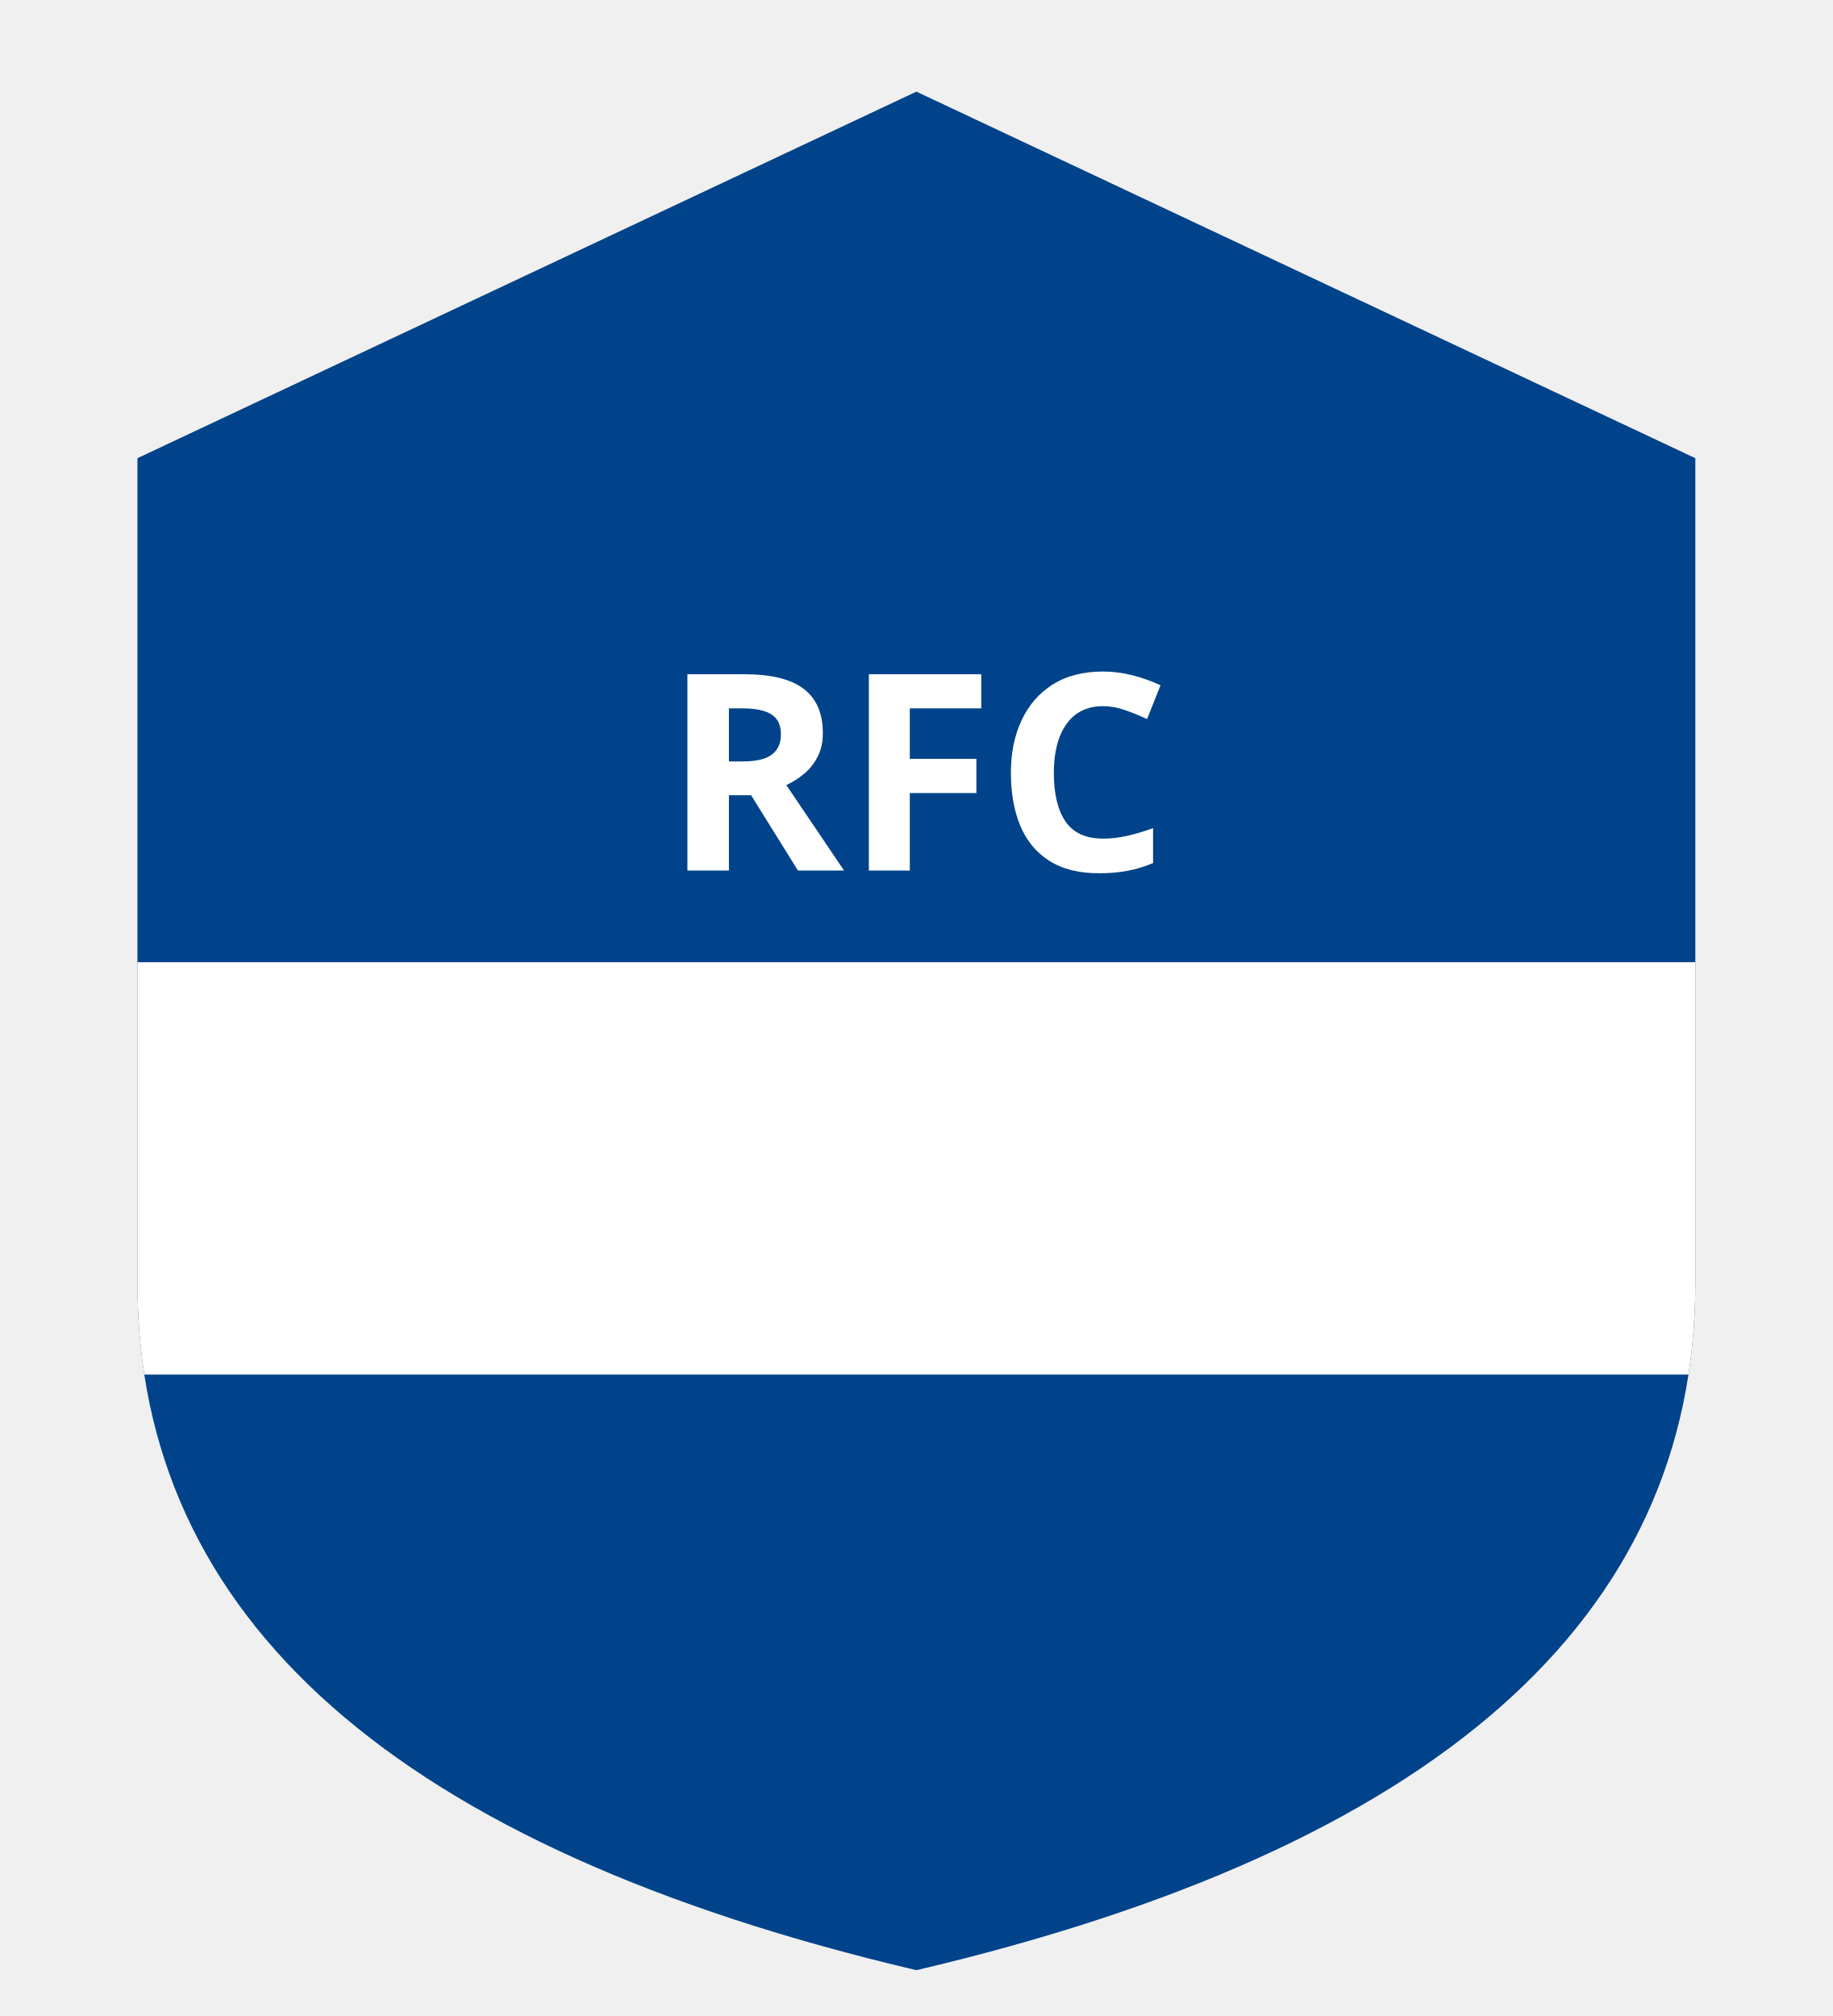
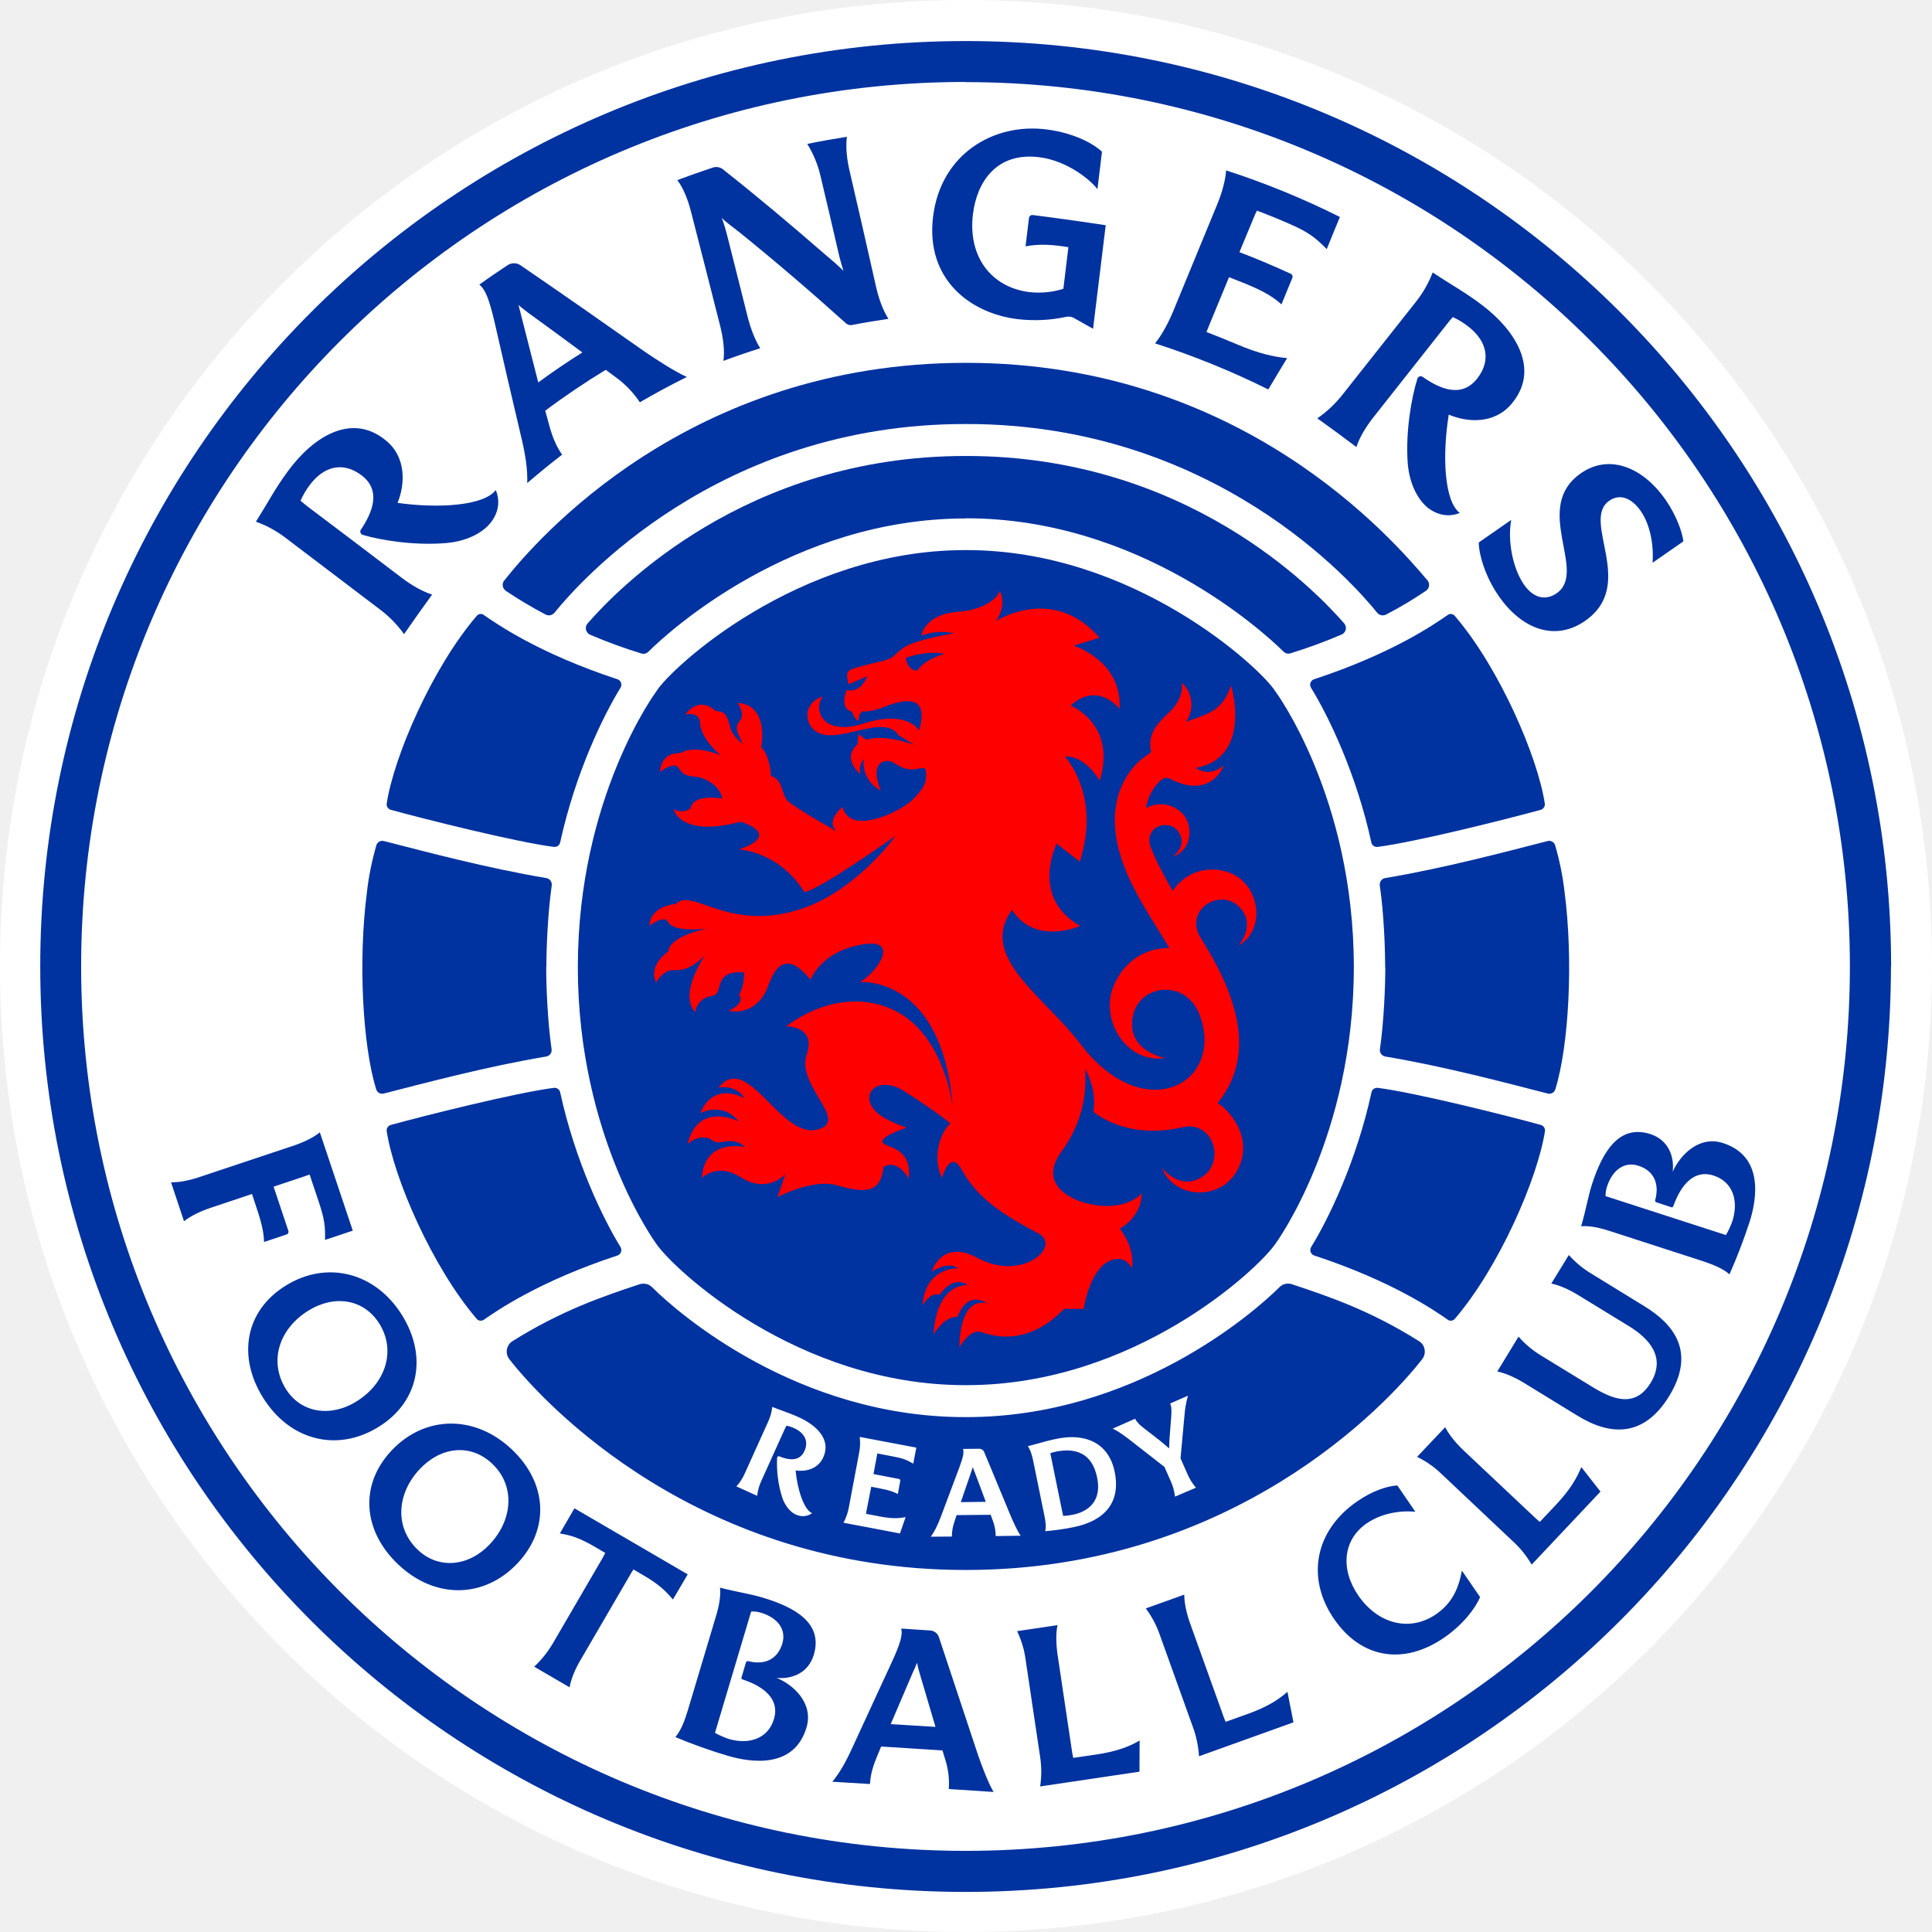
- <svg xmlns="http://www.w3.org/2000/svg" viewBox="0 0 200 220">
-   <defs>
-     <clipPath id="shield">
-       <path d="M100 10 L185 50 L185 140 Q185 195 100 215 Q15 195 15 140 L15 50 Z" />
-     </clipPath>
-   </defs>
-   <path d="M100 10 L185 50 L185 140 Q185 195 100 215 Q15 195 15 140 L15 50 Z" fill="#00438a" />
-   <rect x="15" y="105" width="170" height="45" fill="#fff" clip-path="url(#shield)" />
-   <text x="100" y="170" text-anchor="middle" font-family="Arial Black" font-weight="900" font-size="22" fill="#00438a">RANGERS</text>
-   <text x="100" y="95" text-anchor="middle" font-family="Arial Black" font-weight="900" font-size="30" fill="#fff">RFC</text>
+ <svg xmlns="http://www.w3.org/2000/svg" viewBox="0 0 1190.6 1190.6">
+   <path fill="#fff" d="M1190.6 595.3c0 328.8-266.5 595.3-595.3 595.3S0 924 0 595.3 266.5 0 595.3 0s595.3 266.5 595.3 595.3" />
+   <g fill="#0032a0">
+     <path d="M595.1 50.5C294 50.5 50 294.5 50 595.5s244 545.1 545 545.1 545-244 545-545-244-545-545-545m570.3 545c0 315-255.3 570.3-570.3 570.3S24.8 910.5 24.8 595.5 280.1 25.3 595.1 25.3s570.3 255.3 570.3 570.3" />
+     <path d="M293.9 379.4c-27.5 32-51.2 86.8-55.6 115.9-.2 1.8 1 3.4 2.7 3.8 20 5.5 76.8 19.8 100.3 22.8 1.8.2 3.5-.9 3.9-2.7 9.2-42.3 26.3-77.7 37.2-95.4 1-1.7.5-3.8-1.2-4.9-.2-.1-.5-.3-.7-.3-48.6-16-74.5-34.2-82.2-39.5-1.3-1.1-3.2-1-4.4.3m301.5-60c106.8 0 183.2 69.9 195.5 82.1 1.2 1.2 2.8 1.6 4.4 1.1 10.6-3.3 21.1-7.1 31.3-11.5 2.3-.9 3.4-3.4 2.5-5.7-.2-.5-.5-.9-.8-1.3C810.1 363.3 731.1 281 595.6 281h-.7c-135.5 0-214.5 82.2-232.8 103.2-1.6 1.8-1.4 4.6.4 6.2.4.3.8.6 1.3.8 10.2 4.4 20.7 8.2 31.4 11.5 1.6.5 3.2.1 4.4-1.1 12.3-12.3 88.7-82.1 195.5-82.1z" />
+     <path d="M595.6 853.6c103.5 0 179.6-71.4 190.3-87 0 0 48.4-65.6 48.4-170.6s-48.4-170-48.4-170c-8.6-13.9-86.8-87-190.3-87h-.8c-103.5 0-181.7 73-190.3 87 0 0-48.4 65-48.4 170s48.4 170.6 48.4 170.6c10.7 15.6 86.8 87 190.3 87z" />
+     <path d="M595.6 261.3c152.7 0 238.4 98.1 253.1 116.3 1.3 1.6 3.6 2.1 5.5 1.1 8.5-4.4 16.7-9.3 24.5-14.6 2-1.3 2.6-4 1.3-6-.1-.1-.1-.2-.2-.3-21.7-25.6-114.8-134.2-284.5-134.2h-.1c-170.9 0-264.7 109.2-284.5 134.2-1.5 1.9-1.1 4.6.8 6.1.1.1.2.1.2.2 7.9 5.3 16.1 10.2 24.5 14.6 1.9 1 4.1.5 5.5-1.1 14.7-18.2 100.5-116.3 253.1-116.3z" />
+   </g>
+   <path fill="red" d="M565.4 413.2s-6.1.6-7.1-7.8c0 0 11.7-4.7 23.8-2.5 0 0-12.6 3.4-16.7 10.3M532 445.9c-26.7 8.5-30.8-10.5-24.8-16.6-3.8.5-13 6.4-8.4 16.9 10.2 19 44.9-9 55 7l9.7 5.8-8.2-2.5c-5.8-1.2-14.1-3-21.4-.6l-4.7-3.5c-.5 2-.7 4.1-.7 6.1h.1c-10.4 9.1 1.7 18.7 1.7 18.7-1-3.3-.2-7 2.1-9.6 0 0-2.6 12.2 10.4 19.7 0 0-7.5-16.5 3-18.3 4-.6 5.7 2.3 11.1 4.3 9 3.3 13.7-4.1 13.8 3.7.1 5.9-1.5 8.4-6.6 14.1-3.6 4-9.2 7.4-15.3 10.3-10.9 4.5-25.4 8.8-29.7-4 0 0-10.9 8.7-3.3 15 0 0-26-14.5-30.3-18.8s-2.7-13.3-10.4-15.4c0 0-.4-12.4-6-17.7 0 0 5.3-26.1-14.5-27.3 0 0 4.9 7 1.3 11.1s-1.3 7.3 1.8 14.1c0 0-6.3-4.4-7.8-10.4s-2.5-9.9-8.9-9.8c0 0-9.2-10.1-18.7 2.1 0 0 9-2.2 9.2 5.5s9 16.9 12.8 19.7c0 0-16.2-7.1-25.2-1.3 0 0-11.3-1.6-12.5 11.6.6-.5 9-6.7 11.5-2.7s4.3 5.1 10.6 5.6 15.2 6 16.4 13.4c0 0-18-3.3-19.5 6-3.1 2.3-7.2 2.5-10.5.5 0 0 3.7 17.8 41.3 7.8 0 0 26.4 7.6-1.1 17.1 0 0 24.3.8 40.4 26.2 9-1 56.2-34.6 56.2-34.6s-24.8 35-60.3 45.7c-43.5 13.2-64.9-14-75.2-3.7 0 0-15.6.8-16.2 13.5 0 0 8.9-7.2 11.5-2.4 2.9 5.5 16.7 4.8 23.9 4.1 0 0-22.8 4.2-23.7 14 0 0-12.7 8.1-7.6 19.2 0 0 4.1-7.7 10.4-7.6s11-.7 19.7-9.1c0 0-16.4 23.3-6 35 .7-5.4 5.1-9.5 10.4-10 7.8-1.1-.2-16.2 19.8-14.5 0 0 .3 7.9-3.2 13.9 0 0 4.9 4.2-6.3 9.7 0 0 14.9 4 23-12.2 2.5-5.1 8.3-30.7 27.4-6.9 0 0 6.5-17.9 32.7-21.9 23.1-3.5 7.7 17.9-2.3 23.3 0 0 51.3-4.4 57.3 77.9 0 0-3.3-34.5-25.6-53.6-16.4-14.1-46.1-19.7-77.2 3 0 0 18.8-.5 12.7 17.4-6.5 19.2 26.5 40.7 7 46.1-23.1 6.5-43.2-48.4-61.3-25.8 0 0 10.7-2.2 16 6.6 0 0-18.7-11.2-27.3 9.2.5-.2 13.6-7.3 23.7 5.1 0 0-25-12.9-31.5 14 0 0 8.1-7.8 15.8-2 4.1 3.1 11.8-3.7 19.6 3.8 0 0-25-5.9-26.6 19.1 0 0 9.2-9.8 23.8-.6 16.8 10.7 27.7-1.8 27.7-1.8l-4.9 14.1s22-11.5 36.4-7.3c18.5 5.4 27.3 4.4 29-11.3 9-5.2 15.5 7.3 15.5 7.3 2.1-17.8-11.4-19.1-15.1-21.4-6-3.7 13.9-10.1 13.9-10.1-4.7-1.5-9.3-3.5-13.6-5.9-18.9-10.8-6.7-28.3 11.9-16.6s28.6 19.9 28.6 19.9c-6 5-11.5 20.6-5.2 33.7 0 0 5.2-19.4 12.9-3.8v-.1c8 13.7 19.3 23.8 46.3 37.9 15.1 7.8-9.7 30.2-37.3 15.2-22.3-12.1-28.3 8.6-28.3 8.6s9.6-7 16.4-2.2c0 0-20.1-1.1-22 22.7.8-.5 4.4-8.2 10.6-6.4 0 0 7.8-12.5 17.3-5.9 0 0-19-2.3-21.1 30.3 0 0 6.7-11.5 14.8-10.7 0 0 5-17 18.8-8.1 0 0-16.9-7.7-17.7 26.9 0 0 6.4-11.8 13.5-9.5 6.3 2.1 27.9 9.6 51.1-14.3h12s3.2-21.2 13.8-28.4q2.25-1.35 4.8-2.1c1.4-.3 2.8-.4 4.1-.2 4.9.9 7 5.7 7 5.7s2.8-11.1-7.4-24.4c14.2-8.4 13.5-21.7 13.5-21.7-11.9 11.5-31.3 7.8-40.6 3.8-9.7-4.4-20.7-13.4-8.8-29.7 17.4-24 14.4-45.3 14.6-50.7 0 0 7.3 11.7 5 26.2 0 0 19.7 17.7 54.8 9.6 18.5-4.5 26.9 20.3 12.7 30.2-14 9.7-25.3-5.3-25.3-5.3 7.4 19.4 37 21.1 47.1.5 9.7-19.8-6.5-36.8-12.7-40.3 17.2-21.6 20.4-51.2-7.5-97l-3.8-6.3c-8.4-16.3 12.8-29.3 24.5-17.7 11.2 11.2-.5 24-.5 24 18.2-10.4 13-40-7.5-45.7-17.2-4.8-28.8 5.2-32.9 12-6.4-11.2-11.1-20.2-13.9-28-3.6-11.8 12-17.2 17.7-8.1 5.4 8.6-3.8 14.9-3.8 14.9 12.9-3.9 13.9-23.1 2-29.7-5.7-3.4-12.8-3.4-18.5-.2.9-5.4 3.2-10.5 6.7-14.6 3-3.6 5.5-4.8 8-3.5 8.4 4.4 15.8 5.4 21.9 3.2 4.7-1.7 8.5-5.3 10.7-9.8l.7-1.6-1.4 1c-3.9 2.8-7.8 3.6-11.8 2.5-1.5-.4-2.8-1.1-4.1-2 8.7-1.5 15.1-5.6 19.2-12 4.9-7.7 5.4-17.5 5-24.3-.3-4.4-1-8.8-2.1-13.1l-.4-1.4-.5 1.4c-4.7 12.9-12.4 15.7-21.4 18.9-1.9.7-3.9 1.4-5.9 2.2 3.3-4.5 4.3-10.3 2.7-15.6-.8-3.3-2.7-6.3-5.3-8.5 0 0 2.2 9-7.9 18.4-3 2.6-5.7 5.6-8.1 8.8-3.1 4.5-4.1 10.2-2.8 15.5-2.2 1.5-4.3 3.1-6.4 4.8 0 0-24 17.8-13.2 56.6 6 21.5 19.3 40.1 30.8 59.3-10.3-.1-24.8 4.2-33.2 20.8-11.2 22.1 6.3 50.8 30.6 47 0 0-25-4.4-19.6-26.8 4.6-18.9 33.1-22.2 41.3 1.3 14.5 41.4-34.9 68.3-74 16.7-22.1-29.1-63.2-53.8-42-82.4 14.4 22.2 42 9.8 42 9.8-31.2-17.5-14.5-50.7-14.5-50.7l14.2 11.1c13.4-41.5-9.4-64.7-9-64.8 13-.4 21.3 15 21.3 15 10.7-35-17.9-46.4-17.9-46.4 17-15.3 30.1 2.1 30.1 2.1 1.9-29.7-28.2-39-28.2-39l15.9-4.9c-28.7-33.1-63.8-10.3-63.8-10.3 7-10.1 2.4-18.4 2.4-18.4s-4.1 11.1-26.4 12.8c-19.9 1.5-22.1 14.6-22.1 14.6 11.3-4.1 20.1-1.4 20.1-1.4s-22.2 3.7-29.3 7.9c-8.3 4.8-5.8 7.1-15.7 9.4-10.9 2.5-18.4 4.6-19.5 5.6-1.4 1.3-1.8 2.8-.3 8.5l11.5-5s-4.1 10.9-12.8 8.5c0 0-4.8 11.6 3.4 13.4.6 1.9 2 5.3 4.2 5.7-.5-2.2.3-4.5 2.1-5.9-.1 0 4.8.6 12.2-2.3 8.8-3.4 30.3-11.6 22.8 14 .1.2-7-13-34.4-4.2" />
+   <path fill="#0032a0" d="M651.6 894.4c-1.4.3-2.9.6-4.3 1.1.1.9.3 1.8.5 2.7l6.8 33.3.6 2.7c1.9-.1 3.8-.3 5.7-.7 5.6-1.1 18.8-5.3 15.2-23-3.2-15.5-13.6-18-24.5-16.1m-52.1 9.7c-.4 1.3-.8 2.5-1.1 3.3l-6.3 18.3 15.4-.2-6.8-18.2c-.4-.7-.8-1.9-1.2-3.2" />
+   <path fill="#0032a0" d="M724.1 922.3c-.4-3.4-1.3-6.7-2.7-9.7l-3.8-8.6-22.3-17.4c-5.2-4-7.7-5.3-9.6-6.2l13.8-6.1c.7 1.4 2.1 3.3 5.4 5.8l9.8 7.6c2.1 1.8 4.2 3.4 5.8 4.9 0-1.6.1-3.5.2-5.8l1.1-14.2c.3-4.3 0-6.3-.7-7.7l11-4.8c-1.2 4.1-1.9 8.3-2.2 12.6l-2.4 26 4.2 9.5c1.3 3.1 3.1 6 5.3 8.6zm-62.4 18.8c-5.8 1.2-11.7 2-17.6 2.5.7-2.9.2-6.5-.6-10.1l-6.7-32.8c-.7-3.6-1.7-7-3.4-9.5 3.1-.6 10.9-3.2 18.1-4.6 18.2-3.7 31.9 3.3 35.4 20.3 3.9 18.7-5.8 30.2-25.2 34.2m-48.1 5.5c0-3.2-.6-6.3-1.7-9.3l-1.4-3.8-21 .2-1.2 3.7c-1.1 3-1.7 6.2-1.7 9.5l-13 .1c2.1-2.9 4-6.5 6.2-12.3l11.4-30.4c2.4-6.5 2.9-9.3 2.3-11.4l10-.1c1.3 0 2.5.8 3 2l16.4 39.5c1.5 3.5 4.1 9.3 6.1 12.1zM562.8 902c-3.9-2.3-6.3-3.3-12.2-4.4l-9.9-1.9c-.2.6-.3 1.3-.4 1.9l-2 10.8 15.7 3c.5.1.9.6.8 1.2l-1.5 8.1c-2.5-1.3-5.2-2.4-11.3-3.5l-5.1-1L534 931c-.1.6-.2 1.3-.3 1.9l8.9 1.7c7.3 1.4 11.7 1.1 15.5.3l-3.5 10.1-21-4-4.8-.9-9-1.7c1.6-3 2.7-6.2 3.3-9.5l6.3-33.4c.7-3.3.8-6.7.4-10l34.9 6.6zm-55.8-3.2c-3.4 6.7-10.8 8.2-16.7 7.4 1.1 11.9 5.2 24.3 10.2 26.3-2.9 2.1-6.7 2.4-10 .9-3.4-1.5-6.7-5.3-8.5-10.7-2.5-7.9-3.5-16.2-3.1-24.4.1-.5.5-1 1.1-.9.1 0 .2 0 .3.1 5.4 2.2 12.3 3.5 15.4-3.2 2.8-6.1.1-11.1-5.9-14-1.6-.8-3.4-1.4-5.1-1.7-.5.8-.9 1.7-1.3 2.5l-14 31c-1.5 3.1-2.4 6.3-2.8 9.7l-12.8-5.8c2.3-2.5 4.1-5.4 5.4-8.5l14-31c1.4-3 2.4-6.2 2.7-9.5 6 2.4 10.2 3.6 16 6.2 10.9 4.9 21 13.8 15.1 25.6m367.5-72.3c-30-18.8-54.8-27.3-78.4-35.1-2.7-.9-5.6-.2-7.6 1.8-15.9 15.9-89.6 80.1-192.9 80.1h-.9c-103.4 0-177-64.2-192.9-80.1-2-2-5-2.6-7.6-1.8-23.5 7.8-48.3 16.3-78.4 35.1-3.5 2.2-4.6 6.8-2.4 10.4.1.2.3.4.4.6 21.7 27.9 117 130 281.2 130h.3c164.2 0 259.5-102 281.2-130 2.5-3.3 1.9-8-1.3-10.5-.3-.2-.6-.3-.7-.5M275.6 334.6c-19.4 1.8-40.8-1.6-52.1-5-1.1-.4-1.7-1.5-1.4-2.6l.3-.6c6.9-10.3 12.9-24 .4-33.5-11.4-8.6-23.1-5.6-31.7 5.7-2.4 3.1-4.3 6.4-5.9 10 1.5 1.3 3.2 2.6 4.7 3.8 19.3 14.5 38.5 29.1 57.7 43.7 6.2 4.7 12.9 8.5 18.7 10.3-5.9 8.1-11.6 16.2-17.3 24.4-4.2-5.9-9.3-11.1-15.1-15.4-19.2-14.6-38.5-29.2-57.7-43.8-5.6-4.3-11.9-7.8-18.5-10.1 7.4-11.7 11.6-20.1 19.7-31.1 14.9-20.4 38.9-36.9 60.6-18.8 12.4 10.2 11.7 26.8 7 38.3 25.4 3.6 53.4 1.7 60.5-7.9 3.1 7.3 1.3 14.6-3.2 20.2-5 6.2-14.4 11.2-26.7 12.4m83.3-117.4q-16.8-12.45-33.6-24.6c-1.5-1.1-3.7-2.9-5.8-4.6.8 2.6 1.4 5.4 1.9 7.3 3.4 13.4 6.8 26.8 10.3 40.4 8.8-6.5 17.9-12.7 27.2-18.5m-38.1 50.4c-5.5-23.2-10.8-46.2-16-69-3.4-14.6-5.8-20.3-9.4-23.2 5.8-4.2 11.7-8.2 17.6-12.1 2.4-1.5 5.5-1.4 7.8.2 25.3 17.3 50.8 35.1 76.5 53.2 6.9 4.7 18.8 12.5 26 15.6-9.9 4.9-19.5 10.1-29 15.6-3.8-5.7-8.5-10.7-14-14.8l-7-5.2c-12.8 7.8-25.3 16.2-37.3 25.2.7 2.7 1.5 5.3 2.2 8 2.6 10.1 5.6 15.3 8.2 19.1-7.3 5.6-14.5 11.5-21.5 17.5.3-7.9-.9-17.1-4.1-30.1m123-66.8c-5.9-23.4-12-47.1-18-70.5-1.9-7.5-4.8-14.6-8.4-19.3 7.2-2.7 14.5-5.3 21.8-7.7 2-.7 4.2-.4 6 .8 20.9 16.5 42 34.2 62.9 52.4 2.8 2.3 8.4 7.1 11.7 10.4-1-3-2.5-8.4-3.1-11.2-3.7-15.9-7.2-31.2-11-47-1.6-7.1-4.4-13.8-8.2-20 8.1-1.7 16.2-3.1 24.4-4.4-.8 6-.1 13.7 1.7 21.2 5.5 23.7 10.8 46.8 16.1 70.5 1.7 7.8 4.4 15.2 7.8 20.5-7.5 1.1-15 2.3-22.5 3.8-1.3.2-2.6-.1-3.6-1-22-19.8-44.3-38.9-66.4-56.7-2.8-2.2-7.7-5.7-10.3-8.4 1.1 2.2 3 9.2 3.7 12 4 16 8.2 32.4 12.2 48.5 1.9 7.7 4.7 14.9 7.9 19.9-7.6 2.4-15.2 5-22.7 7.8.9-6.2-.1-14-2-21.6M575 133.6c4.7-38.8 37.5-58.1 70.2-53.8 17 2.2 29 9 33.9 13.7-.9 7.7-1.9 15.4-2.8 23.1-4.3-5.8-18.6-17.5-35.7-19.7-26.7-3.4-38.6 15.5-41 34.9-3.3 26.6 11.5 45.3 34.7 48.2 7 .8 14.2.1 21-2 1-8.6 2.1-17.2 3.1-25.7-1.2-.1-2.3-.3-3.4-.5-9.9-1.4-16.3-1.2-23 0l2.1-17.4c.1-1.1 1-1.9 2.1-1.9h.1c15 1.9 30.1 4 45.1 6.3-2.6 21.3-5.2 42.5-7.8 63.8-4-2.3-8-4.5-12.1-6.8-1.5-.7-3.1-.9-4.7-.5-9.7 2.1-19.6 2.5-29.5 1.4-29.2-3.5-57-24.4-52.3-63.1m147.7 58.9c9.2-22.3 18.4-44.7 27.6-67 2.9-7.1 4.9-14.6 5.3-20.5 24.1 7.8 47.5 17.4 70.1 28.7l-8.1 19.8c-7-7.1-11.3-10.5-23.1-15.6-6.6-2.9-13.2-5.6-19.9-8.1q-1.05 1.95-1.8 3.9l-9 21.7c10.6 4 21.1 8.5 31.4 13.2 1.1.4 1.6 1.6 1.2 2.7-2.2 5.4-4.5 10.8-6.7 16.3-4.5-4.1-9.8-7.7-22-12.7-3.4-1.4-6.8-2.7-10.3-4.1-4.1 9.9-8.2 19.9-12.3 29.8-.5 1.3-1.1 2.6-1.6 4 6.1 2.3 12.1 4.8 18.1 7.3 14.5 6.2 23.5 8 31.6 8.8-3.9 6.4-7.8 12.8-11.6 19.3-22.5-11.2-45.9-20.7-69.8-28.4 4-4.9 7.8-11.8 10.9-19.1m144.8 92.8c-1.4-19.4 2.4-40.7 6-52 .4-1.1 1.6-1.7 2.7-1.3l.6.3c10.1 7.1 23.8 13.4 33.5 1 8.8-11.2 6-23-5.1-31.8-3-2.4-6.3-4.5-9.9-6.1-1.3 1.4-2.7 3.1-3.9 4.7L846.5 257c-4.8 6.1-8.8 12.7-10.6 18.5-7.9-6-16-11.9-24.1-17.7 6-4.1 11.2-9.1 15.7-14.8l44.9-56.8c4.4-5.5 8-11.7 10.5-18.3 11.5 7.7 19.8 12 30.7 20.3 20.1 15.3 36.1 39.6 17.6 61-10.5 12.2-27 11.2-38.4 6.3-4.1 25.3-2.8 53.4 6.8 60.6-7.3 3-14.6 1-20.2-3.6-6.1-5.3-10.9-14.8-11.9-27.2m43.8 49 20-13.9c-2.4 13 1 29.9 7.8 39.8 6.1 8.8 13.7 9.9 20.2 5.4 19.4-13.5-15.6-52.8 15-74 18.1-12.5 38.9-2.8 52.2 16.5 6.7 9.7 10.2 19.9 10.9 25.5l-19 13.2c.7-8.5-.6-22.2-7.3-31.9-5.7-8.2-13-10.8-19.4-6.3-17.7 12.3 17.4 51.7-15 74.1-18.4 12.7-38.8 5.1-52.9-15.1-8.8-12.5-12.5-26.5-12.5-33.3m-788.2 391L181 706c6.2-2.1 12.1-4.9 16.1-8.2l20.3 60.6-17.1 5.7c.2-8.2-.3-12.7-3.7-23l-5.8-17.3-3.4 1.2-18.8 6.3 9.1 27.2c.3.9-.1 1.9-1 2.2l-14 4.7c-.1-5.1-1-10.3-4.5-20.8l-2.9-8.8-25.7 8.6c-6.3 2.1-12.2 5-16.2 8.2l-8-24c5.1.1 11.5-1.2 17.7-3.3m96.5 138.4c18.1-11.2 24.5-31.2 14.3-47.8-9.6-15.5-27.8-18.2-43.9-8.2-17.8 11-24.5 30.9-14 48 9.3 15.2 27.8 17.8 43.6 8m-43.4-71.5c25.4-15.7 55.3-8.1 71.7 18.5 15.8 25.7 10 53.5-14.7 68.7-25.4 15.7-54.8 8.4-71.3-18.4-15.8-25.6-10.5-53.6 14.3-68.8m125.6 159.5c14.6-15.5 15.6-36.5 1.4-49.8-13.3-12.5-31.5-10.4-44.5 3.4-14.3 15.2-15.7 36.2-1.1 49.9 13 12.2 31.5 10 44.2-3.5m-60.4-57.9c20.5-21.7 51.3-22.1 74-.6 21.9 20.7 23.5 49 3.5 70.2-20.5 21.7-50.8 22.3-73.6.6-21.8-20.7-23.9-49.1-3.9-70.2m99.2 119.1 30.7-52.7c.6-1.1 1.1-2.1 1.7-3.2l-6.3-3.7c-9.7-5.7-15-7.2-21.7-8.3l9-15.5 69.8 40.7-9.1 15.5c-4.3-5-8.3-9.2-18-14.8l-6.3-3.7c-.7 1-1.4 2-1.9 3l-30.7 52.7c-3.4 5.7-5.9 11.8-6.8 16.9l-21.8-12.7c4.5-4.2 8.3-9 11.4-14.2m136.4 46.3c3.5-11.9-5.9-19.8-19.3-24.2-.5-.1-.9-.6-.8-1.2 0-.1 0-.1.1-.2l2.7-9.1c.2-.6.7-.9 1.3-.8h.1c10.2 2.6 18.1-1.2 21-10.8 2.6-8.6-2.7-16-13.3-19.1-1.9-.6-3.9-.8-5.9-.7l-22.3 74.8c2.7 1.5 5.5 2.7 8.4 3.7 12.4 3.7 24.4 0 28-12.4m-60.8 11.3c3.5-4.1 5.8-10.3 7.7-16.6l17.2-57.5c1.9-6.2 3.2-12.6 2.6-18 11.3 2.9 18.6 3.8 26.2 6.1 20.4 6.1 37.4 15.9 31.6 35.3-3.3 11.1-13.3 15.1-22.9 14.2 10.3 4.2 22.9 15.6 18.4 30.6-7.6 25.4-34 21.7-48.5 17.4-10.9-3.2-21.7-7.1-32.3-11.5m160.3-6.3-9.9-33.5c-.5-1.6-1-3.8-1.5-6-.8 2.2-1.8 4.3-2.5 5.8l-13.7 32zm-51.1 12.5 24.4-52.9c5.2-11.3 6.5-16.4 5.6-20.2l18 1.2c2.4.2 4.4 1.8 5.2 4.1l24.2 72.9c2.2 6.4 6.3 17.2 9.5 22.5l-27.6-1.8c.4-5.7-.2-11.4-1.8-16.9l-2.1-6.9-37.8-2.4-2.6 6.3c-3.4 8-4 12.9-4.3 16.8l-23.2-1.4c4.1-4.9 8-11.3 12.5-21.3m115.6 6.1-9-60.3c-.8-6-2.6-11.8-5.2-17.3l24.9-3.7c-1.1 5-.9 11.6 0 18l9 60.3c.2 1.2.4 2.4.7 3.5l14.4-2.1c13.1-2 20.5-5.1 26.5-8.6l-.1 19.2-61.2 9.1c.9-6 .9-12.1 0-18.1m94.2-18.3-20.6-57.4c-2-5.7-4.9-11.1-8.5-15.9l23.7-8.5c0 5.2 1.4 11.5 3.6 17.7l20.6 57.4c.4 1.1.8 2.2 1.3 3.3l13.7-4.9c12.5-4.5 19.1-9 24.4-13.6l3.7 18.8-58.2 20.9c-.4-6-1.6-12.1-3.7-17.8m87-66.7c-17.6-25.5-11.8-54.7 14.2-72.6 9.1-6.3 18.2-9.4 24.7-9.8l11.1 16.2c-9.4-.9-21 1-30 7.2-14.5 10-16.4 28.1-5.1 44.5 12 17.4 31.6 22.7 48 11.4 9.7-6.7 13.8-15.8 15.8-26.8l11.2 16.3c-2.9 7-10.6 17-22 24.9-25.3 17.5-51.4 12.7-67.9-11.3M932.5 950l-44.4-41.9c-4.4-4.2-9.4-7.7-14.8-10.3l17.3-18.3c2.3 4.6 6.5 9.7 11.2 14.2l44.4 41.8 2.7 2.4 10-10.6c9.1-9.7 12.9-16.7 15.6-23.2l11.8 15.1-42.4 45c-3.1-5.3-6.9-10.1-11.4-14.2m39.6-77.6-32.8-20.1c-5.5-3.4-11.5-6.1-16.6-7.1l13.1-21.5c4 4.6 8.7 8.5 13.8 11.6l31.7 19.4c11.8 7.2 26.1 13.6 35.9-2.5 9.8-16-1.3-27.5-13.1-34.8L972.4 798c-5.4-3.3-11.4-6-16.4-7l10.8-17.6c4 4.5 8.7 8.4 13.9 11.5l32.7 20.1c17.8 10.9 32 27.9 15.2 55.4-16 26.1-37.1 24-56.5 12m83.8-148c-11.8-3.8-19.9 5.5-24.7 18.8-.1.5-.6.9-1.2.8-.1 0-.2 0-.2-.1l-9.1-3c-.6-.2-.9-.8-.7-1.3 2.8-10.1-.8-18.2-10.3-21.2-8.5-2.8-16 2.4-19.4 12.9-.6 1.9-.9 3.9-.9 5.8l74.2 24c1.6-2.6 2.8-5.4 3.9-8.3 4.1-12.5.6-24.5-11.6-28.4m9.9 60.9c-4.1-3.6-10.1-6-16.4-8.1l-57.1-18.5c-6.2-2-12.5-3.5-17.9-3 3.2-11.2 4.3-18.5 6.7-26 6.6-20.3 16.8-37 36-30.8 11 3.6 14.8 13.7 13.7 23.2 4.5-10.2 16.2-22.5 31-17.7 25.3 8.2 20.9 34.6 16.3 48.9-3.6 10.9-7.7 21.6-12.3 32m-771.9 27.6c-27.5-32-51.2-86.8-55.6-115.9-.2-1.8 1-3.4 2.7-3.8 20-5.5 76.8-19.8 100.3-22.8 1.8-.2 3.5.9 3.9 2.7 9.2 42.3 26.3 77.7 37.2 95.4 1 1.7.5 3.8-1.2 4.9-.2.1-.5.3-.7.3-48.6 16-74.5 34.2-82.2 39.5-1.4 1-3.3.9-4.4-.3M340 545.7c.3-2.2-1.2-4.3-3.4-4.6-36.3-6.1-73.5-16-100-22.8-1.9-.5-3.9.5-4.6 2.4-2.8 9.6-4.8 19.4-5.9 29.3-5.4 41.5-2.7 94.5 5.8 121.5.7 1.9 2.7 2.9 4.6 2.4 26.5-6.8 63.7-16.7 100-22.8 2.2-.3 3.8-2.4 3.4-4.6-2.5-17.5-3.3-39.1-3.3-50.4h.1c0-11.2.8-32.8 3.3-50.4m556.4-166.3c27.5 32 51.2 86.8 55.6 115.9.2 1.8-1 3.4-2.7 3.8-20 5.5-76.8 19.8-100.3 22.8-1.8.2-3.5-.9-3.9-2.7-9.2-42.3-26.3-77.7-37.2-95.4-1-1.7-.5-3.8 1.2-4.9.2-.1.5-.3.7-.3 48.6-16 74.5-34.2 82.2-39.5 1.3-1.1 3.2-.9 4.4.3m0 433.5c27.5-32 51.2-86.8 55.7-115.9.2-1.8-1-3.4-2.7-3.8-20-5.5-76.8-19.8-100.3-22.8-1.8-.2-3.5.9-3.9 2.7-9.2 42.3-26.3 77.7-37.2 95.4-1 1.7-.5 3.8 1.2 4.9.2.1.5.3.7.3 48.6 16 74.5 34.2 82.2 39.5 1.2 1 3.1.9 4.3-.3m-46.1-267.2c-.3-2.2 1.2-4.3 3.4-4.6 36.3-6.1 73.5-16 100-22.8 1.9-.5 3.9.5 4.6 2.4 2.8 9.6 4.8 19.4 5.9 29.3 5.4 41.5 2.7 94.5-5.8 121.5-.7 1.9-2.7 2.9-4.6 2.4-26.5-6.8-63.7-16.7-100-22.8-2.2-.3-3.8-2.4-3.4-4.6 2.5-17.5 3.3-39.1 3.3-50.4h-.1c0-11.2-.7-32.8-3.3-50.4" />
</svg>
